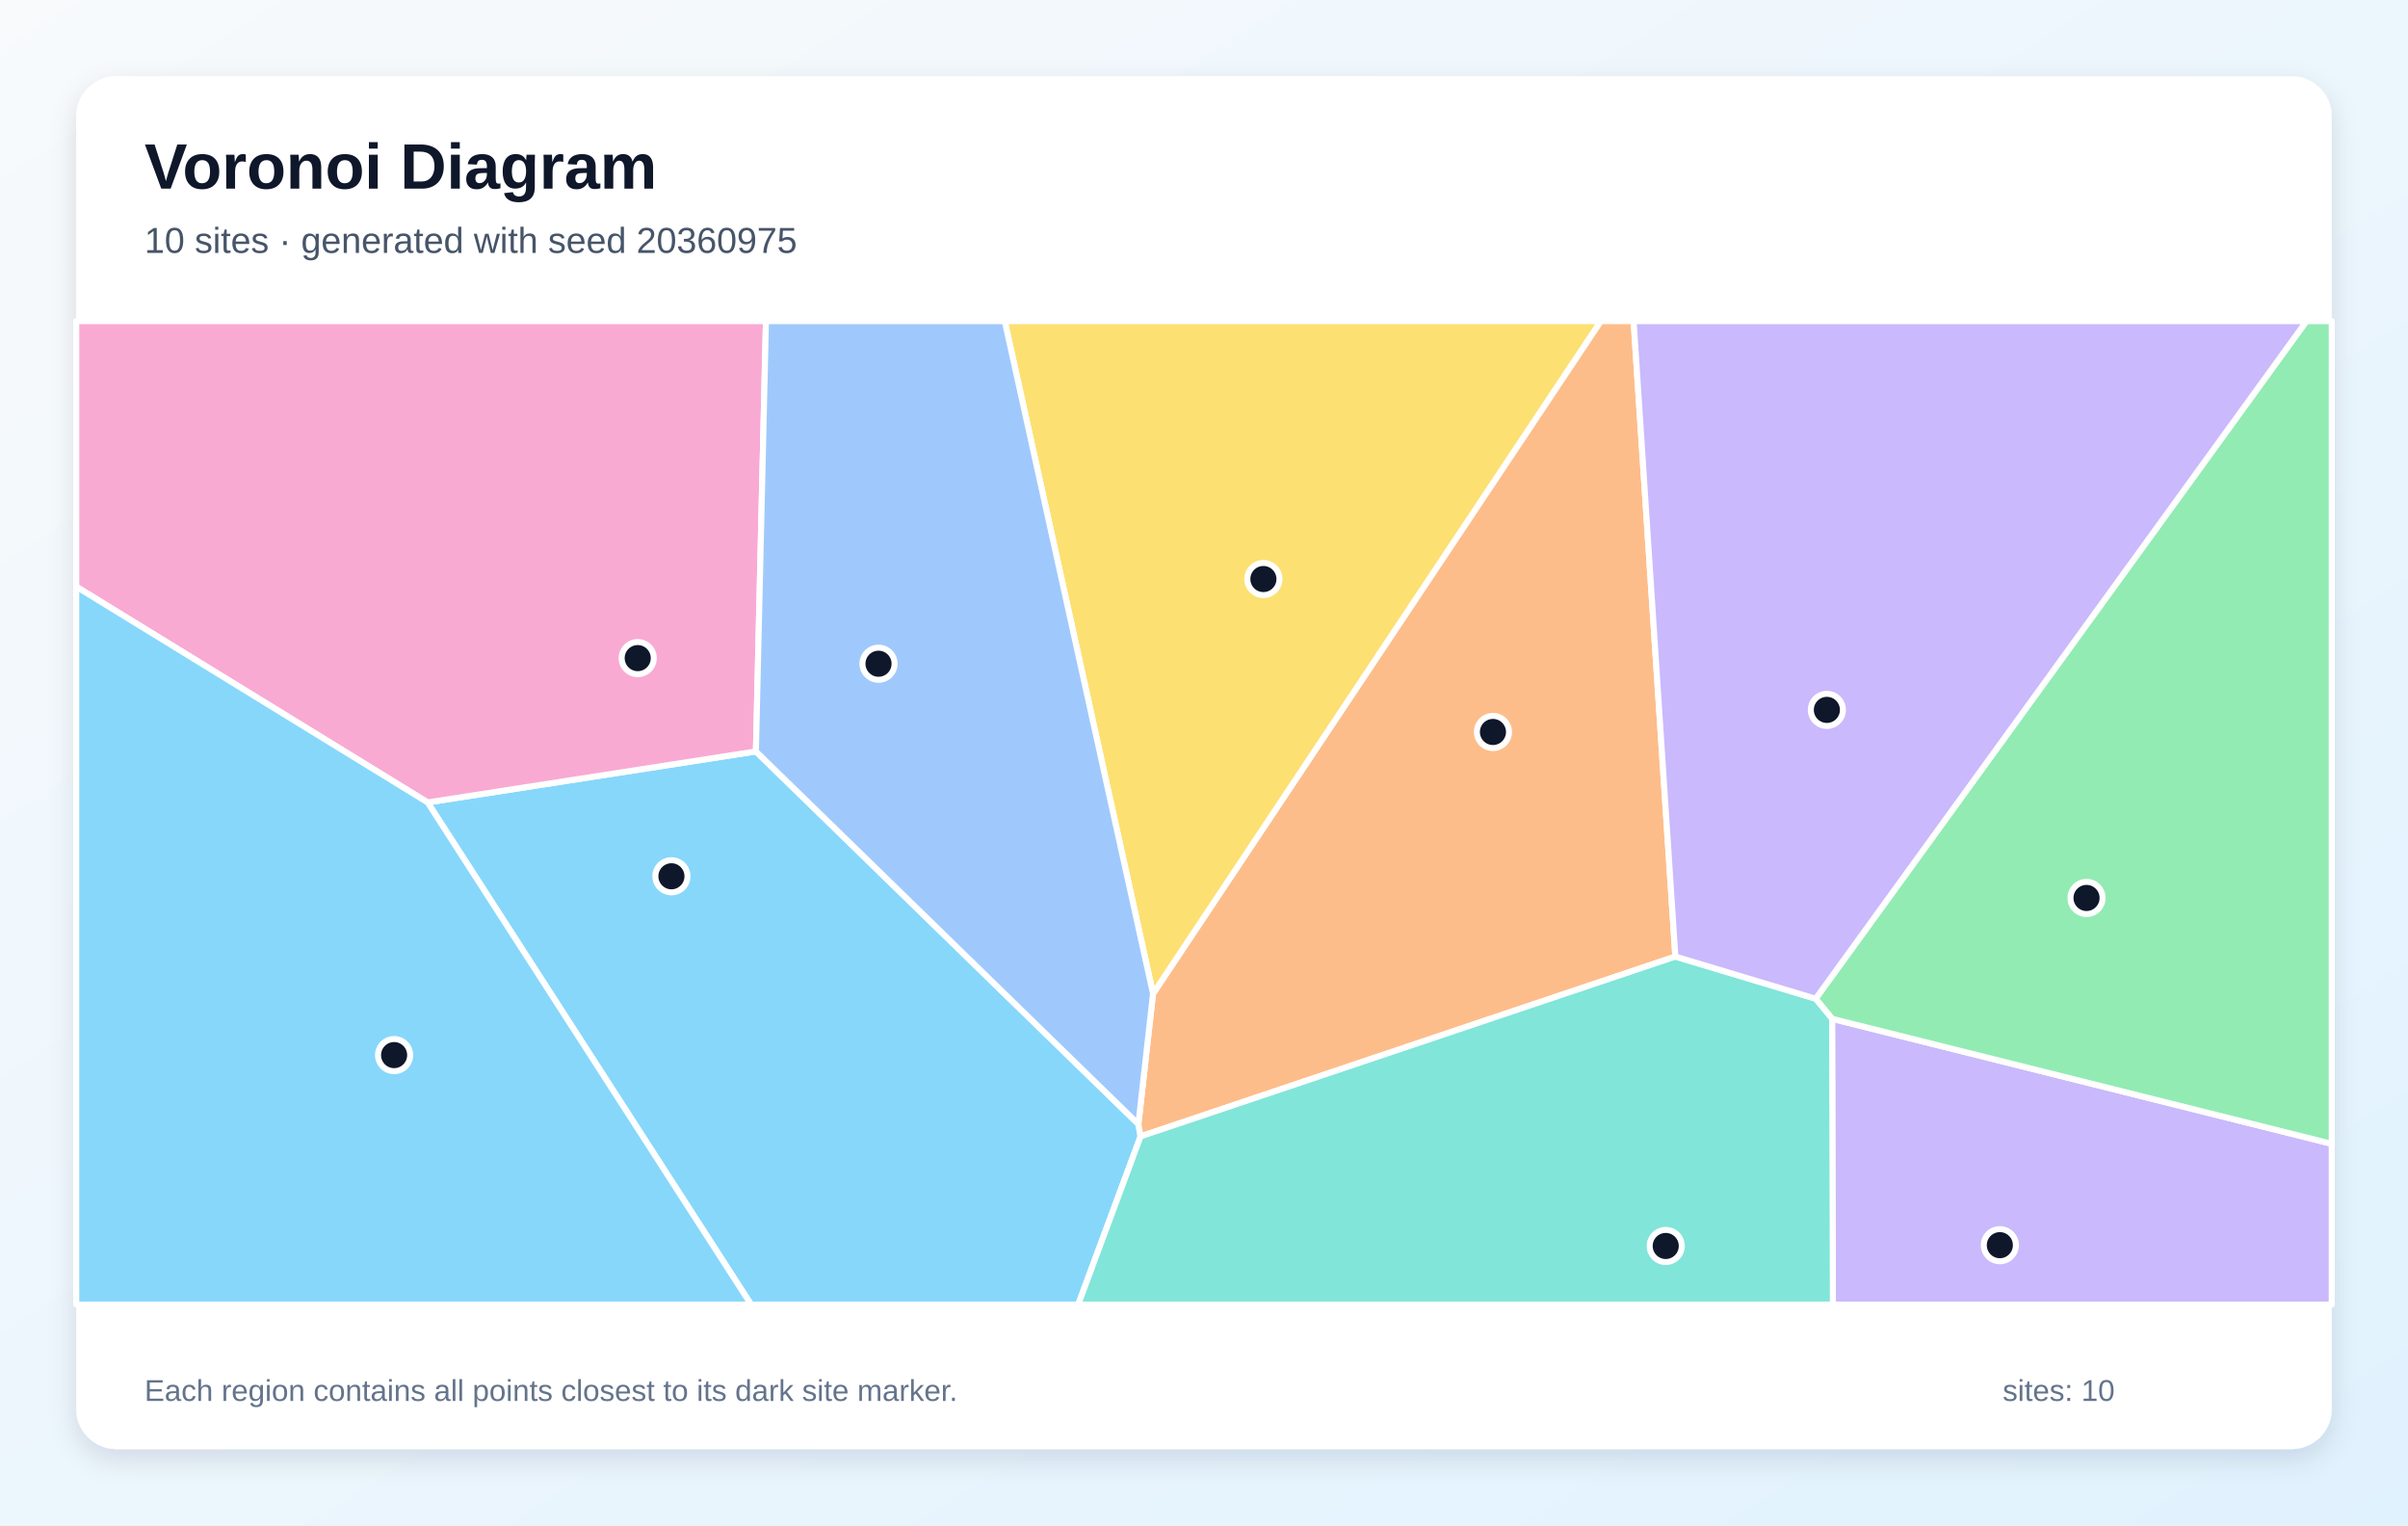
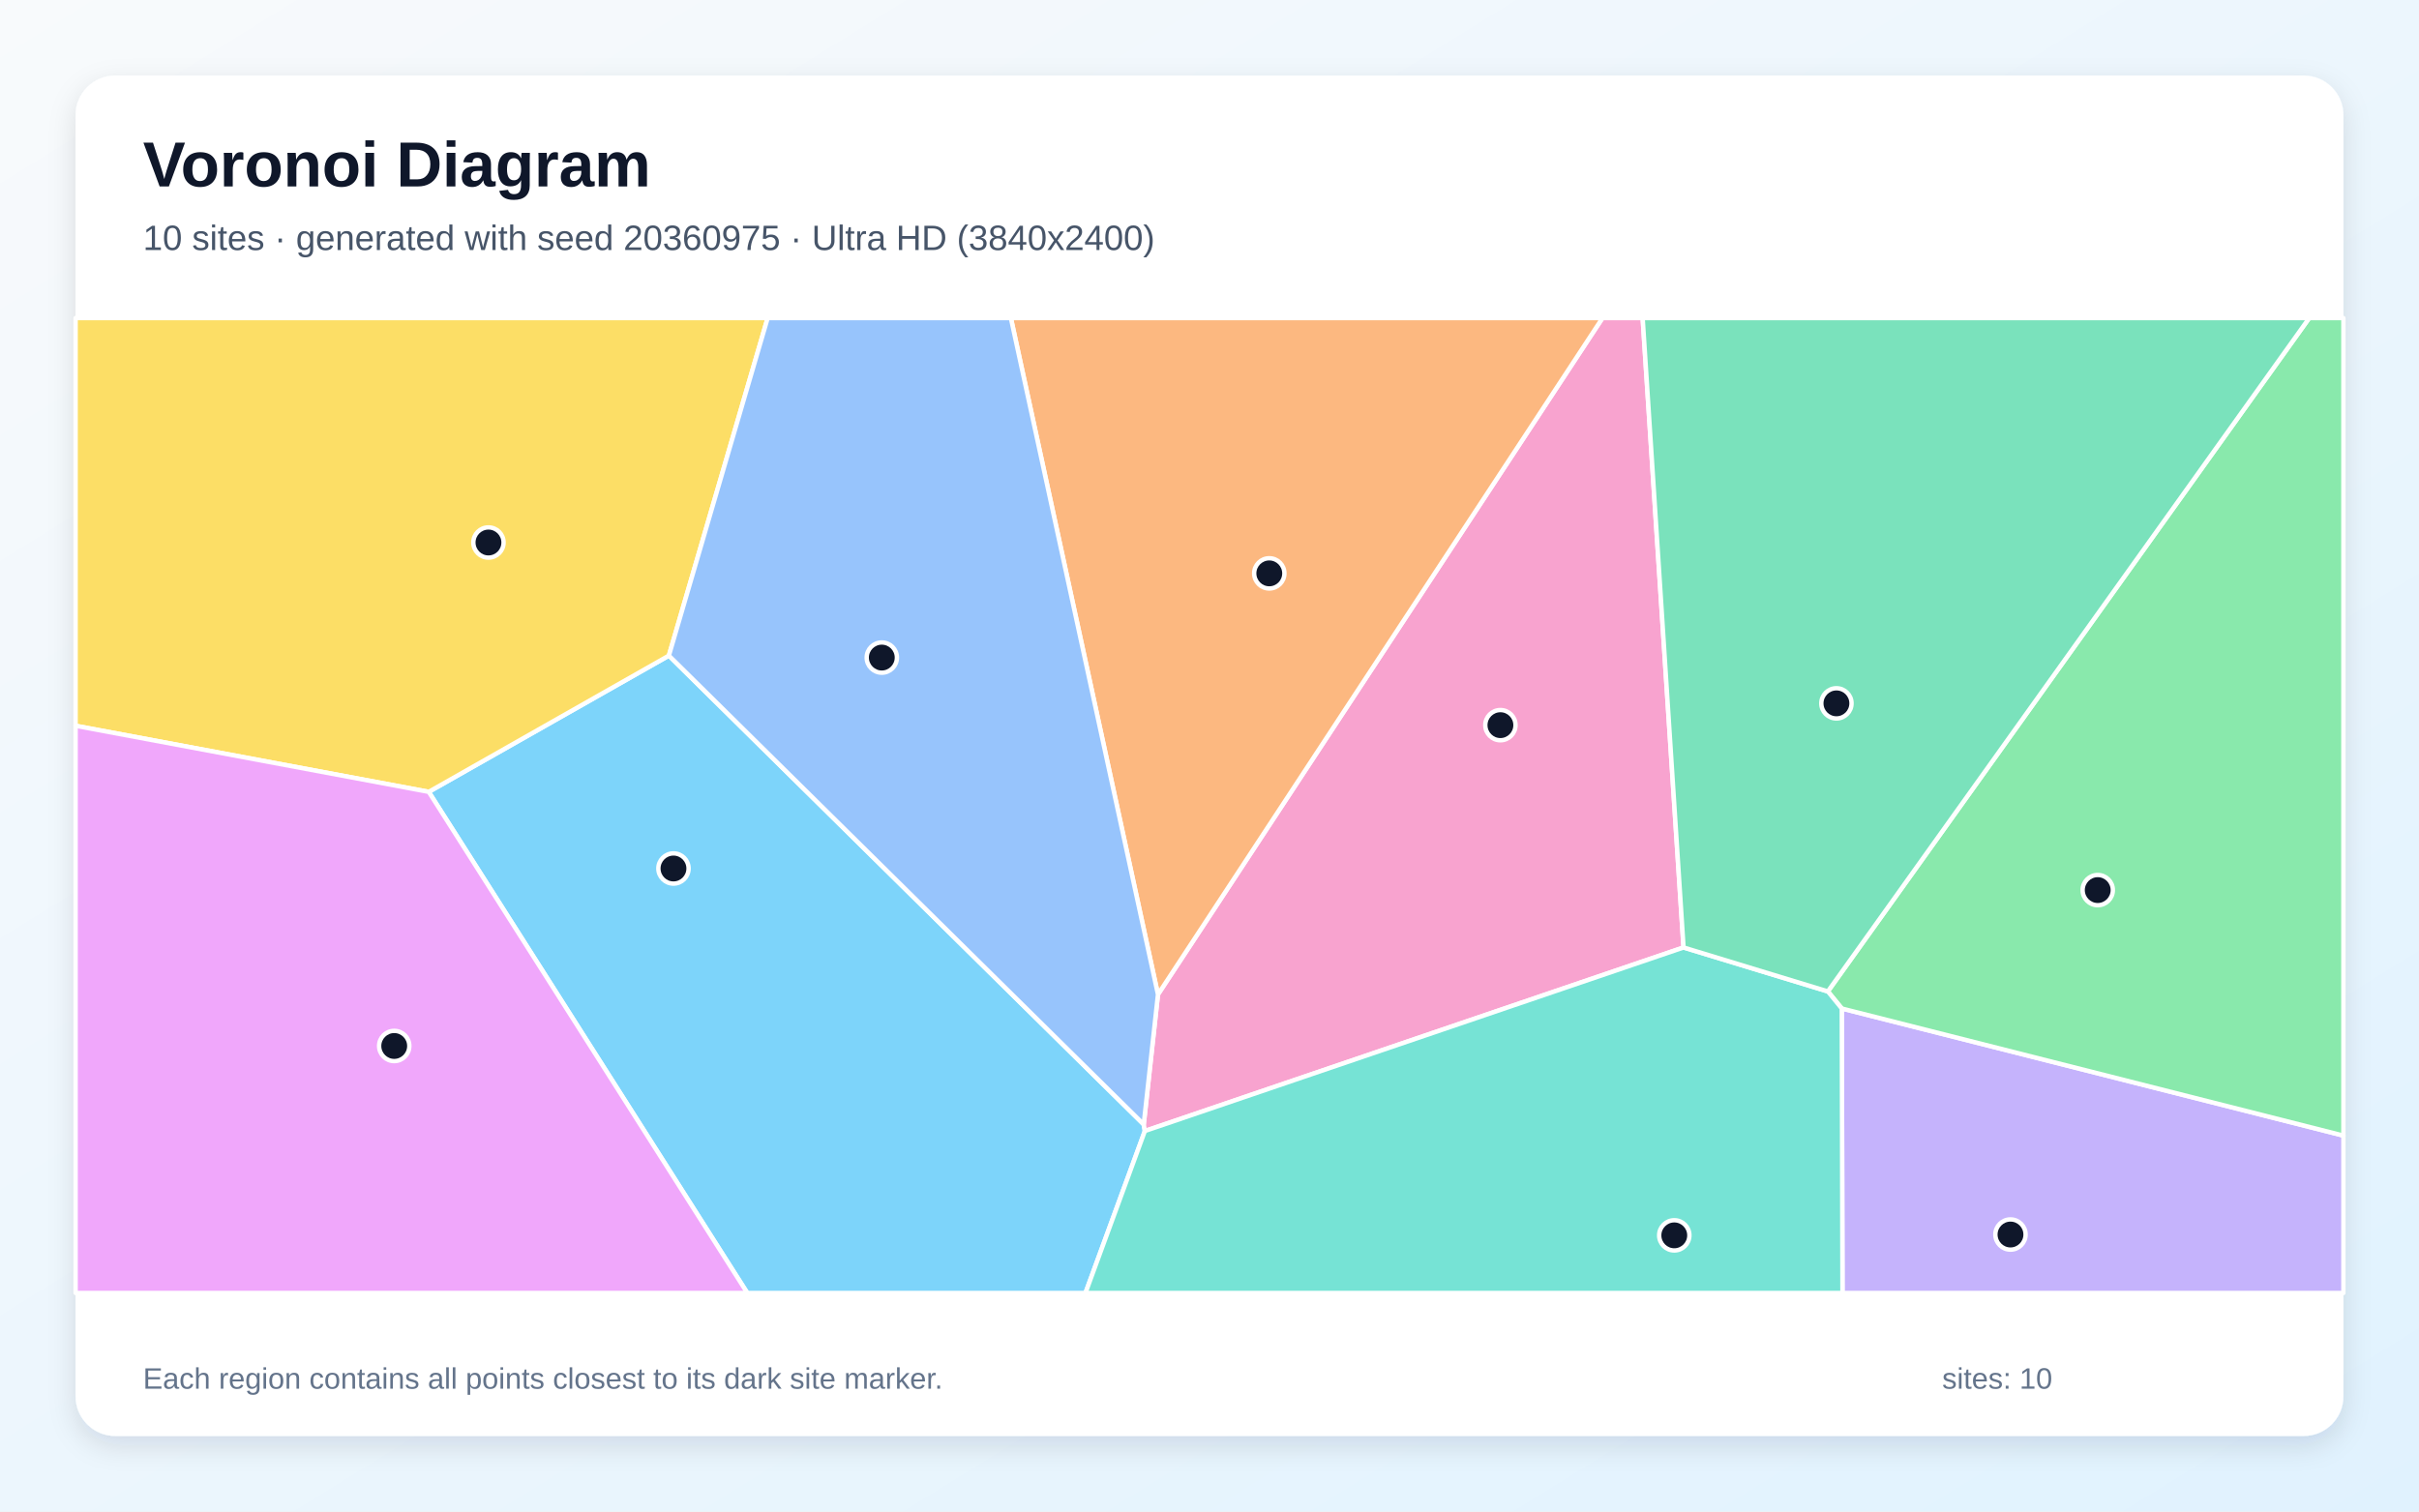
- <svg xmlns="http://www.w3.org/2000/svg" width="1200" height="760" viewBox="0 0 1200 760" role="img" aria-labelledby="title description">
+ <svg xmlns="http://www.w3.org/2000/svg" width="3840" height="2400" viewBox="0 0 3840 2400" role="img" aria-labelledby="title description">
  <defs>
    <linearGradient id="background" x1="0" y1="0" x2="1" y2="1">
      <stop stop-color="#F8FAFC" />
      <stop offset="1" stop-color="#E0F2FE" />
    </linearGradient>
-     <filter id="shadow" x="-10%" y="-10%" width="120%" height="120%">
-       <feDropShadow dx="0" dy="5" stdDeviation="7" flood-color="#0F172A" flood-opacity=".12" />
+     <filter id="shadow" x="-5%" y="-5%" width="110%" height="110%">
+       <feDropShadow dx="0" dy="15" stdDeviation="22" flood-color="#0F172A" flood-opacity=".12" />
    </filter>
  </defs>
-   <rect width="1200" height="760" fill="url(#background)" />
-   <rect x="38" y="38" width="1124" height="684" rx="20" fill="#FFFFFF" filter="url(#shadow)" />
+   <rect width="3840" height="2400" fill="url(#background)" />
+   <rect x="120" y="120" width="3600" height="2160" rx="63" fill="#FFFFFF" filter="url(#shadow)" />
  <g font-family="Arial, sans-serif">
-     <text x="72" y="94" font-size="32" font-weight="700" fill="#0F172A">Voronoi Diagram</text>
-     <text x="72" y="126" font-size="18" fill="#475569">10 sites · generated with seed 20360975</text>
+     <text x="227" y="296" font-size="101" font-weight="700" fill="#0F172A">Voronoi Diagram</text>
+     <text x="227" y="397" font-size="56" fill="#475569">10 sites · generated with seed 20360975 · Ultra HD (3840x2400)</text>
  </g>
-   <g stroke="#FFFFFF" stroke-width="3" stroke-linejoin="round">
-     <polygon points="213.1,399.8 376.7,374.4 567.3,560.1 568.4,566.2 537.3,650.0 374.3,650.0" fill="#38BDF8" fill-opacity="0.60" />
-     <polygon points="913.0,507.6 1162.0,569.9 1162.0,650.0 913.4,650.0" fill="#A78BFA" fill-opacity="0.60" />
-     <polygon points="376.7,374.4 213.1,399.8 38.0,292.3 38.0,160.0 381.7,160.0" fill="#F472B6" fill-opacity="0.60" />
-     <polygon points="834.9,476.6 568.4,566.2 567.3,560.1 574.6,495.1 797.7,160.0 814.1,160.0" fill="#FB923C" fill-opacity="0.60" />
-     <polygon points="574.6,495.1 500.7,160.0 797.7,160.0" fill="#FACC15" fill-opacity="0.60" />
-     <polygon points="913.0,507.6 904.8,497.6 1149.4,160.0 1162.0,160.0 1162.0,569.9" fill="#4ADE80" fill-opacity="0.60" />
-     <polygon points="568.4,566.2 834.9,476.6 904.8,497.6 913.0,507.6 913.4,650.0 537.3,650.0" fill="#2DD4BF" fill-opacity="0.60" />
-     <polygon points="574.6,495.1 567.3,560.1 376.7,374.4 381.7,160.0 500.7,160.0" fill="#60A5FA" fill-opacity="0.60" />
-     <polygon points="38.0,292.3 213.1,399.8 374.3,650.0 38.0,650.0" fill="#38BDF8" fill-opacity="0.60" />
-     <polygon points="904.8,497.6 834.9,476.6 814.1,160.0 1149.4,160.0" fill="#A78BFA" fill-opacity="0.60" />
+   <g stroke="#FFFFFF" stroke-width="7" stroke-linejoin="round">
+     <polygon points="680.6,1257.3 1061.8,1041.0 1815.6,1785.4 1817.4,1795.8 1723.1,2053.0 1186.3,2053.0" fill="#38BDF8" fill-opacity="0.65" />
+     <polygon points="2923.7,1601.3 3720.0,1803.1 3720.0,2053.0 2924.8,2053.0" fill="#A78BFA" fill-opacity="0.65" />
+     <polygon points="2672.5,1504.4 1817.4,1795.8 1815.6,1785.4 1838.2,1579.0 2543.8,505.0 2607.6,505.0" fill="#F472B6" fill-opacity="0.65" />
+     <polygon points="1838.2,1579.0 1604.7,505.0 2543.8,505.0" fill="#FB923C" fill-opacity="0.65" />
+     <polygon points="1061.8,1041.0 680.6,1257.3 120.0,1152.4 120.0,505.0 1218.6,505.0" fill="#FACC15" fill-opacity="0.65" />
+     <polygon points="2923.7,1601.3 2901.6,1574.2 3665.7,505.0 3720.0,505.0 3720.0,1803.1" fill="#4ADE80" fill-opacity="0.65" />
+     <polygon points="1817.4,1795.8 2672.5,1504.4 2901.6,1574.2 2923.7,1601.3 2924.8,2053.0 1723.1,2053.0" fill="#2DD4BF" fill-opacity="0.65" />
+     <polygon points="1838.2,1579.0 1815.6,1785.4 1061.8,1041.0 1218.6,505.0 1604.7,505.0" fill="#60A5FA" fill-opacity="0.65" />
+     <polygon points="120.0,1152.4 680.6,1257.3 1186.3,2053.0 120.0,2053.0" fill="#E879F9" fill-opacity="0.65" />
+     <polygon points="2901.6,1574.2 2672.5,1504.4 2607.6,505.0 3665.7,505.0" fill="#34D399" fill-opacity="0.65" />
  </g>
  <g>
-     <circle cx="334.6" cy="436.6" r="8" fill="#0F172A" stroke="#FFFFFF" stroke-width="3" />
-     <circle cx="996.6" cy="620.4" r="8" fill="#0F172A" stroke="#FFFFFF" stroke-width="3" />
-     <circle cx="317.8" cy="327.9" r="8" fill="#0F172A" stroke="#FFFFFF" stroke-width="3" />
-     <circle cx="744.0" cy="364.7" r="8" fill="#0F172A" stroke="#FFFFFF" stroke-width="3" />
-     <circle cx="629.6" cy="288.5" r="8" fill="#0F172A" stroke="#FFFFFF" stroke-width="3" />
-     <circle cx="1039.8" cy="447.4" r="8" fill="#0F172A" stroke="#FFFFFF" stroke-width="3" />
-     <circle cx="830.1" cy="620.8" r="8" fill="#0F172A" stroke="#FFFFFF" stroke-width="3" />
-     <circle cx="437.8" cy="330.7" r="8" fill="#0F172A" stroke="#FFFFFF" stroke-width="3" />
-     <circle cx="196.4" cy="525.7" r="8" fill="#0F172A" stroke="#FFFFFF" stroke-width="3" />
-     <circle cx="910.4" cy="353.7" r="8" fill="#0F172A" stroke="#FFFFFF" stroke-width="3" />
+     <circle cx="1069.1" cy="1379.0" r="24" fill="#0F172A" stroke="#FFFFFF" stroke-width="7" />
+     <circle cx="3191.5" cy="1960.2" r="24" fill="#0F172A" stroke="#FFFFFF" stroke-width="7" />
+     <circle cx="2381.8" cy="1151.4" r="24" fill="#0F172A" stroke="#FFFFFF" stroke-width="7" />
+     <circle cx="2014.9" cy="910.4" r="24" fill="#0F172A" stroke="#FFFFFF" stroke-width="7" />
+     <circle cx="775.4" cy="861.4" r="24" fill="#0F172A" stroke="#FFFFFF" stroke-width="7" />
+     <circle cx="3330.0" cy="1413.3" r="24" fill="#0F172A" stroke="#FFFFFF" stroke-width="7" />
+     <circle cx="2657.8" cy="1961.5" r="24" fill="#0F172A" stroke="#FFFFFF" stroke-width="7" />
+     <circle cx="1399.8" cy="1044.1" r="24" fill="#0F172A" stroke="#FFFFFF" stroke-width="7" />
+     <circle cx="625.8" cy="1660.8" r="24" fill="#0F172A" stroke="#FFFFFF" stroke-width="7" />
+     <circle cx="2915.2" cy="1116.8" r="24" fill="#0F172A" stroke="#FFFFFF" stroke-width="7" />
  </g>
-   <g font-family="Arial, sans-serif" font-size="15" fill="#64748B">
-     <text x="72" y="698">Each region contains all points closest to its dark site marker.</text>
-     <text x="998" y="698">sites: 10</text>
+   <g font-family="Arial, sans-serif" font-size="47" fill="#64748B">
+     <text x="227" y="2205">Each region contains all points closest to its dark site marker.</text>
+     <text x="3083" y="2205">sites: 10</text>
  </g>
</svg>
